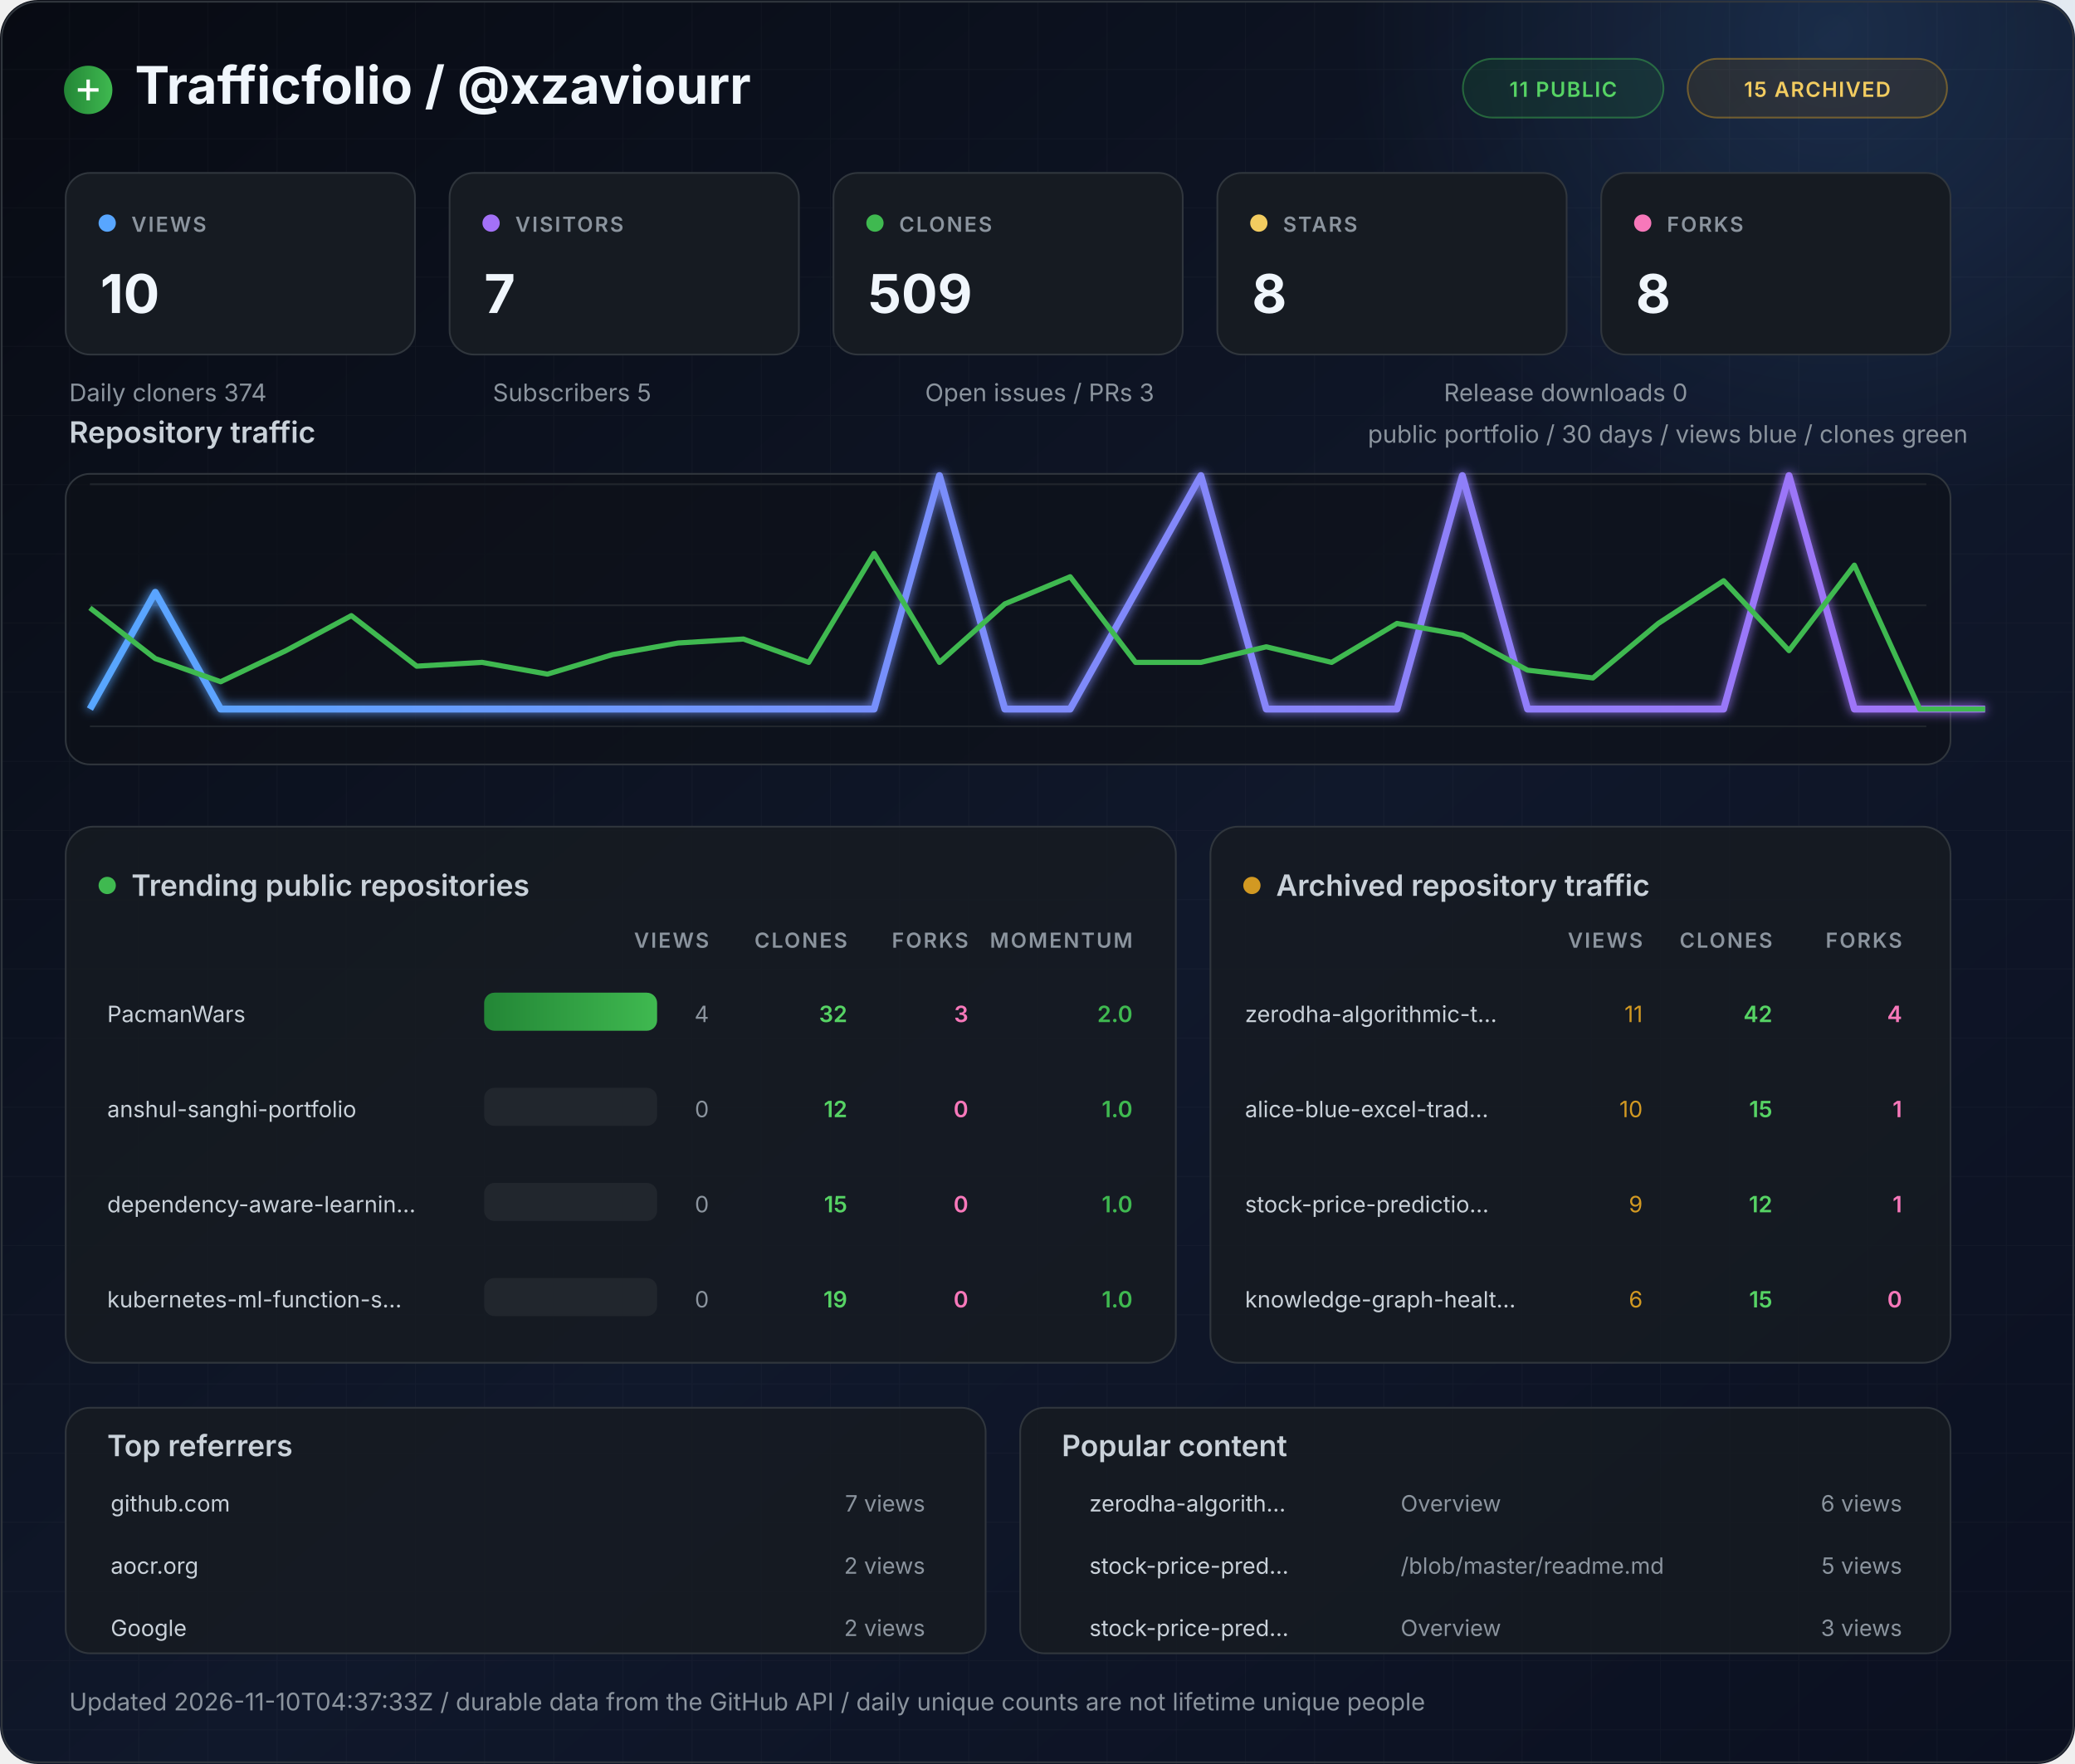
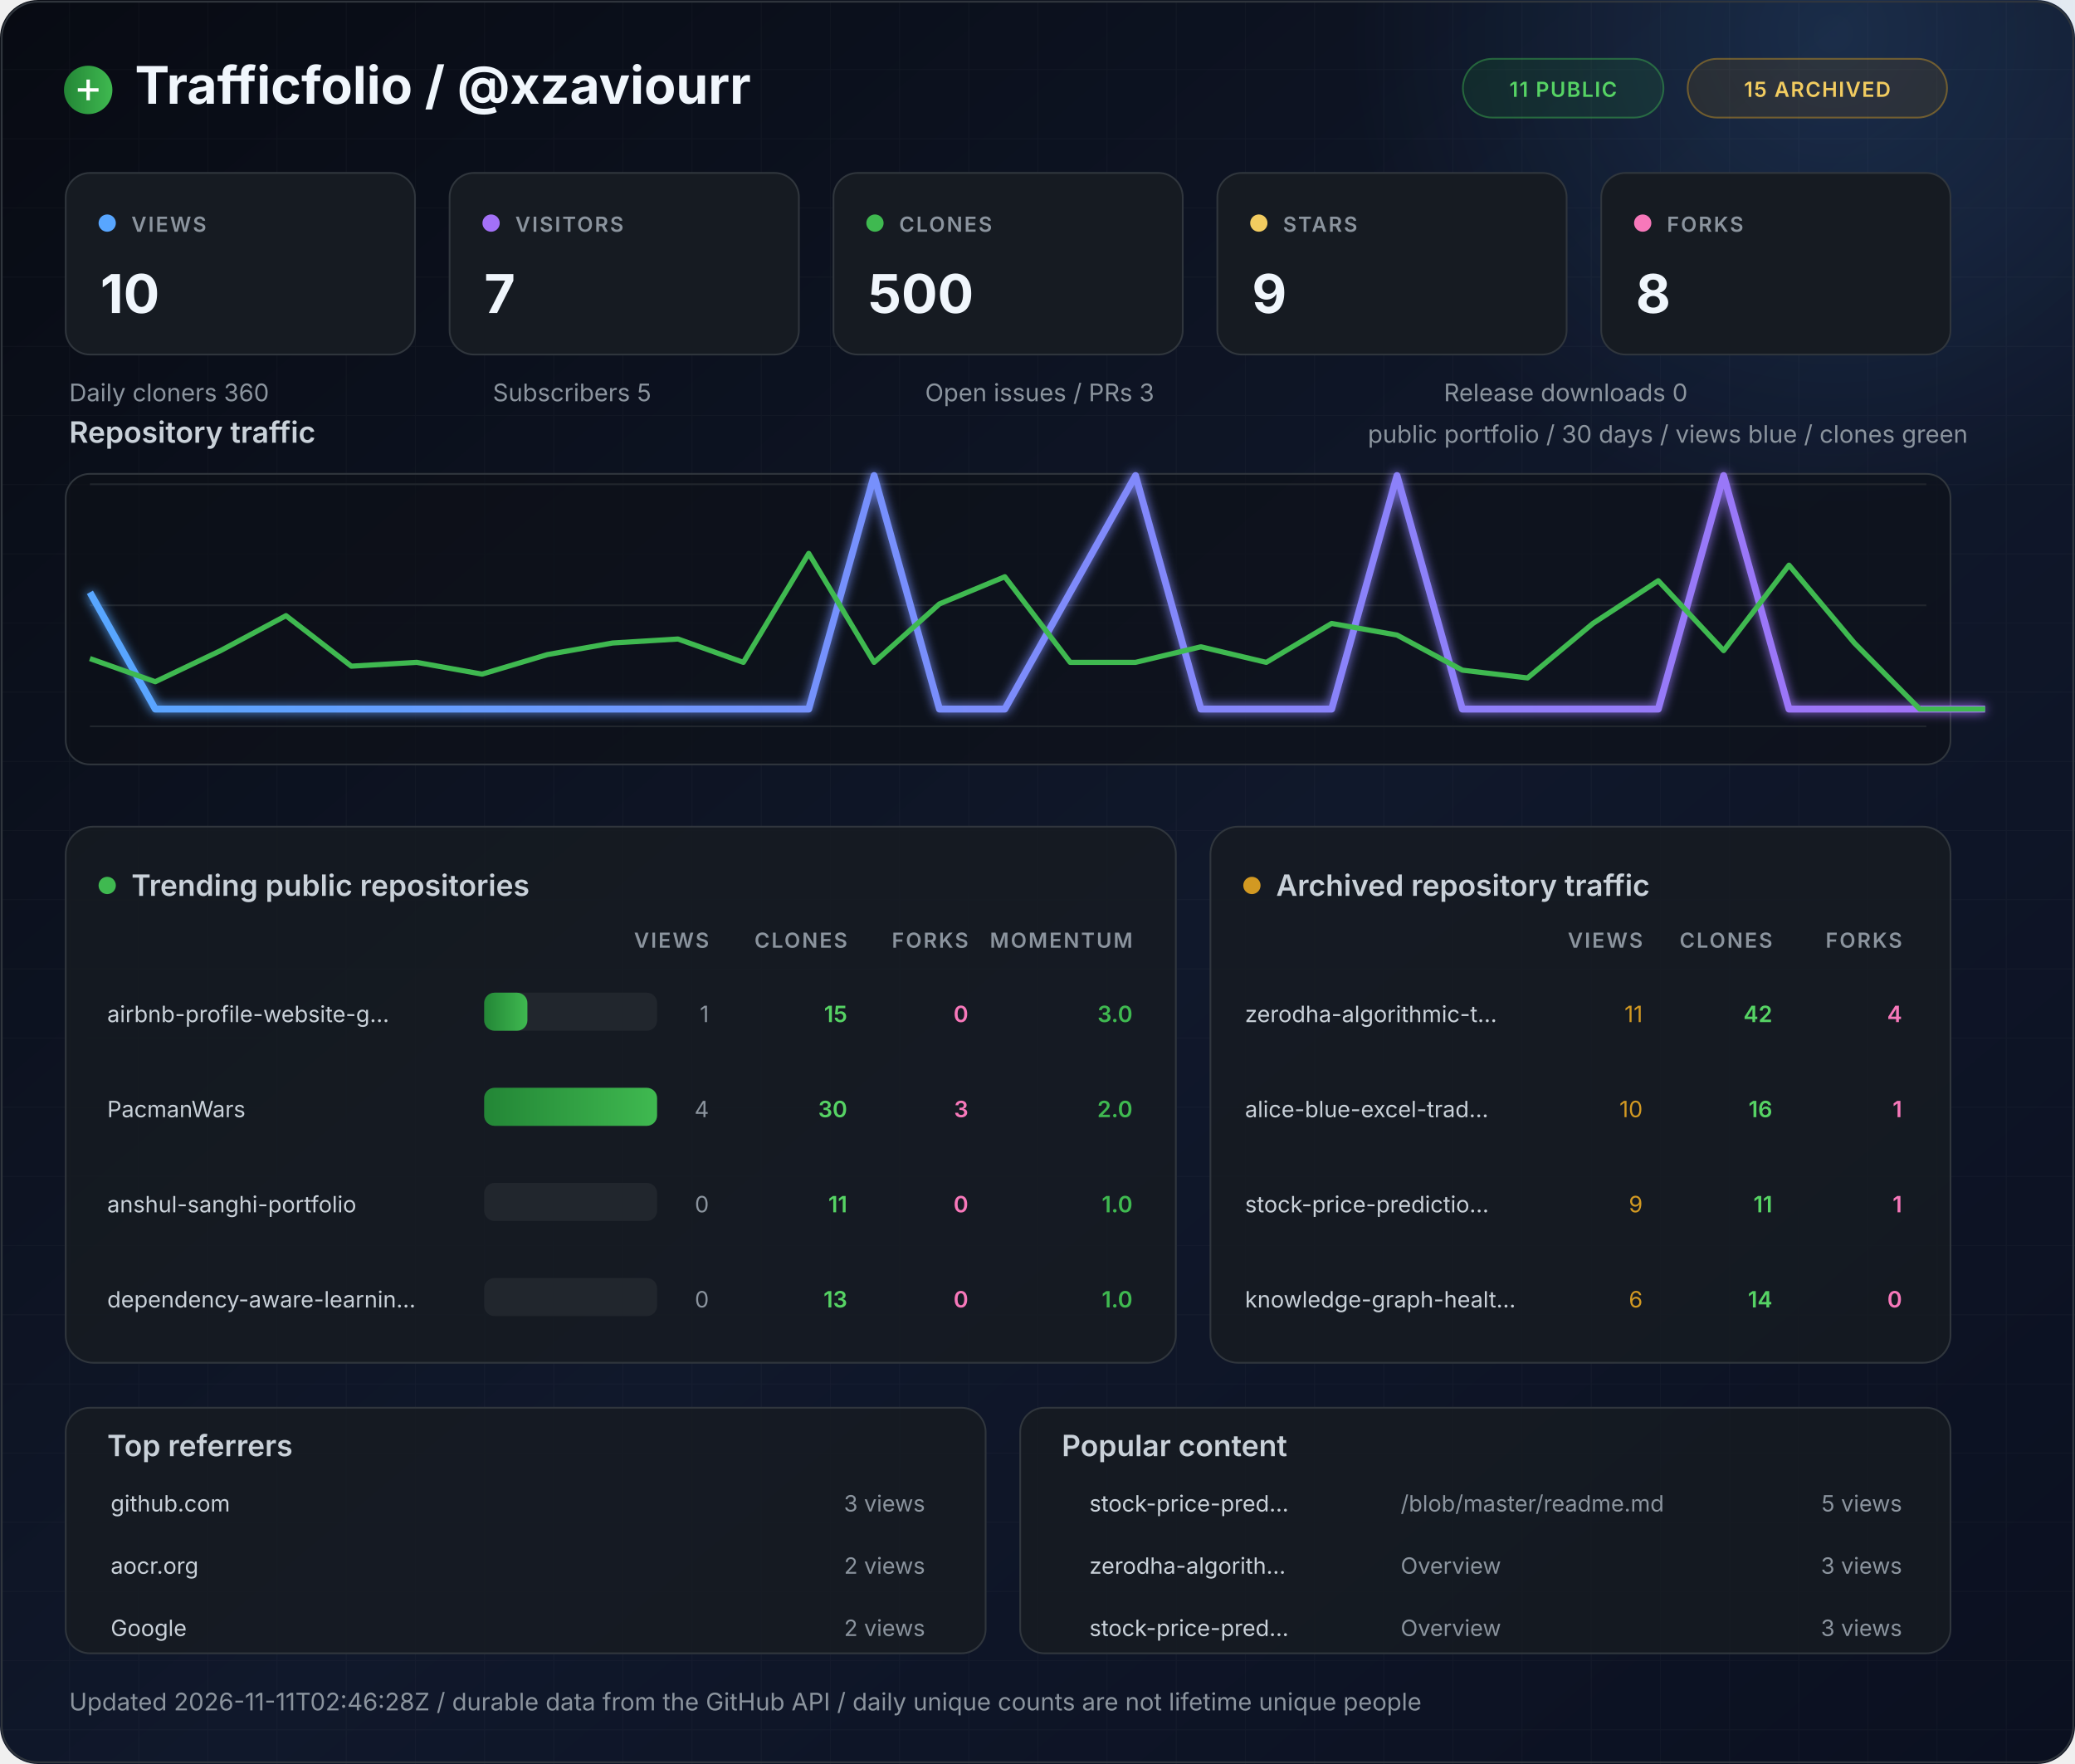
<svg xmlns="http://www.w3.org/2000/svg" width="1200" height="1020" viewBox="0 0 1200 1020" role="img" aria-label="Trafficfolio GitHub analytics dashboard for xzaviourr">
  <defs>
    <linearGradient id="bg" x1="0" y1="0" x2="1" y2="1">
      <stop stop-color="#080b13" />
      <stop offset=".55" stop-color="#10182b" />
      <stop offset="1" stop-color="#0b1020" />
    </linearGradient>
    <linearGradient id="line" x1="0" y1="0" x2="1" y2="0">
      <stop stop-color="#58a6ff" />
      <stop offset="1" stop-color="#a371f7" />
    </linearGradient>
    <linearGradient id="bar" x1="0" y1="0" x2="1" y2="0">
      <stop stop-color="#238636" />
      <stop offset="1" stop-color="#3fb950" />
    </linearGradient>
    <linearGradient id="archiveBar" x1="0" y1="0" x2="1" y2="0">
      <stop stop-color="#9e6a03" />
      <stop offset="1" stop-color="#f2cc60" />
    </linearGradient>
    <radialGradient id="ambient">
      <stop stop-color="#58a6ff" stop-opacity=".16" />
      <stop offset="1" stop-color="#58a6ff" stop-opacity="0" />
    </radialGradient>
    <pattern id="grid" width="40" height="40" patternUnits="userSpaceOnUse">
      <path d="M40 0H0V40" fill="none" stroke="#ffffff" stroke-opacity=".025" />
    </pattern>
    <filter id="glow">
      <feGaussianBlur stdDeviation="3" result="b" />
      <feMerge>
        <feMergeNode in="b" />
        <feMergeNode in="SourceGraphic" />
      </feMerge>
    </filter>
    <style>
    .title{font:750 30px -apple-system,BlinkMacSystemFont,"Segoe UI",sans-serif;fill:#f0f6fc}
    .subtitle{font:14px -apple-system,BlinkMacSystemFont,"Segoe UI",sans-serif;fill:#8b949e}
    .label{font:600 12px -apple-system,BlinkMacSystemFont,"Segoe UI",sans-serif;fill:#8b949e;letter-spacing:1px}
    .metric{font:700 31px -apple-system,BlinkMacSystemFont,"Segoe UI",sans-serif;fill:#f0f6fc}
    .section{font:600 17px -apple-system,BlinkMacSystemFont,"Segoe UI",sans-serif;fill:#c9d1d9}
    .repo,.value,.trend,.archive,.clone,.fork{font:13px -apple-system,BlinkMacSystemFont,"Segoe UI",sans-serif;fill:#c9d1d9}
    .value{fill:#8b949e} .trend{fill:#3fb950;font-weight:600} .archive{fill:#d29922}
    .clone{fill:#56d364;font-weight:600} .fork{fill:#f778ba;font-weight:600}
    .pill{font:600 12px -apple-system,BlinkMacSystemFont,"Segoe UI",sans-serif;letter-spacing:.7px}
  </style>
  </defs>
  <rect width="1200" height="1020" rx="22" fill="url(#bg)" />
  <rect width="1200" height="1020" rx="22" fill="url(#grid)" />
  <circle cx="1060" cy="20" r="280" fill="url(#ambient)" />
  <rect x="1" y="1" width="1198" height="1018" rx="21" fill="none" stroke="#30363d" />
  <circle cx="51" cy="52" r="14" fill="url(#bar)" />
  <path d="M45 52h12M51 46v12" stroke="#fff" stroke-width="2" />
  <text x="78" y="60" class="title">Trafficfolio / @xzaviourr</text>
  <rect x="846" y="34" width="116" height="34" rx="17" fill="#238636" fill-opacity=".16" stroke="#3fb950" stroke-opacity=".45" />
  <text x="904" y="56" text-anchor="middle" class="pill" fill="#56d364">11 PUBLIC</text>
  <rect x="976" y="34" width="150" height="34" rx="17" fill="#9e6a03" fill-opacity=".14" stroke="#d29922" stroke-opacity=".45" />
  <text x="1051" y="56" text-anchor="middle" class="pill" fill="#f2cc60">15 ARCHIVED</text>
  <rect x="38" y="100" width="202" height="105" rx="14" fill="#161b22" stroke="#30363d" />
  <circle cx="62" cy="129" r="5" fill="#58a6ff" />
  <text x="76" y="134" class="label">VIEWS</text>
  <text x="58" y="181" class="metric">10</text>
  <rect x="260" y="100" width="202" height="105" rx="14" fill="#161b22" stroke="#30363d" />
  <circle cx="284" cy="129" r="5" fill="#a371f7" />
  <text x="298" y="134" class="label">VISITORS</text>
  <text x="280" y="181" class="metric">7</text>
  <rect x="482" y="100" width="202" height="105" rx="14" fill="#161b22" stroke="#30363d" />
  <circle cx="506" cy="129" r="5" fill="#3fb950" />
  <text x="520" y="134" class="label">CLONES</text>
-   <text x="502" y="181" class="metric">509</text>
+   <text x="502" y="181" class="metric">500</text>
  <rect x="704" y="100" width="202" height="105" rx="14" fill="#161b22" stroke="#30363d" />
  <circle cx="728" cy="129" r="5" fill="#f2cc60" />
  <text x="742" y="134" class="label">STARS</text>
-   <text x="724" y="181" class="metric">8</text>
+   <text x="724" y="181" class="metric">9</text>
  <rect x="926" y="100" width="202" height="105" rx="14" fill="#161b22" stroke="#30363d" />
  <circle cx="950" cy="129" r="5" fill="#f778ba" />
  <text x="964" y="134" class="label">FORKS</text>
  <text x="946" y="181" class="metric">8</text>
-   <text x="40" y="232" class="subtitle">Daily cloners 374</text>
+   <text x="40" y="232" class="subtitle">Daily cloners 360</text>
  <text x="285" y="232" class="subtitle">Subscribers 5</text>
  <text x="535" y="232" class="subtitle">Open issues / PRs 3</text>
  <text x="835" y="232" class="subtitle">Release downloads 0</text>
  <text x="40" y="256" class="section">Repository traffic</text>
  <text x="1138" y="256" text-anchor="end" class="subtitle">public portfolio / 30 days / views blue / clones green</text>
  <rect x="38" y="274" width="1090" height="168" rx="14" fill="#0d1117" fill-opacity=".62" stroke="#30363d" />
  <line x1="52" y1="420" x2="1114" y2="420" stroke="#21262d" />
  <line x1="52" y1="350" x2="1114" y2="350" stroke="#21262d" />
  <line x1="52" y1="280" x2="1114" y2="280" stroke="#21262d" />
-   <polyline points="52.0,410.0 89.8,342.5 127.6,410.0 165.4,410.0 203.2,410.0 241.0,410.0 278.8,410.0 316.6,410.0 354.3,410.0 392.1,410.0 429.9,410.0 467.7,410.0 505.5,410.0 543.3,275.0 581.1,410.0 618.9,410.0 656.7,342.5 694.5,275.0 732.3,410.0 770.1,410.0 807.9,410.0 845.7,275.0 883.4,410.0 921.2,410.0 959.0,410.0 996.8,410.0 1034.6,275.0 1072.4,410.0 1110.2,410.0 1148.0,410.0" fill="none" stroke="url(#line)" stroke-width="4" stroke-linejoin="round" filter="url(#glow)" />
-   <polyline points="52.0,351.5 89.8,380.8 127.6,394.2 165.4,376.2 203.2,356.0 241.0,385.2 278.8,383.0 316.6,389.8 354.3,378.5 392.1,371.8 429.9,369.5 467.7,383.0 505.5,320.0 543.3,383.0 581.1,349.2 618.9,333.5 656.7,383.0 694.5,383.0 732.3,374.0 770.1,383.0 807.9,360.5 845.7,367.2 883.4,387.5 921.2,392.0 959.0,360.5 996.8,335.8 1034.6,376.2 1072.4,326.8 1110.2,410.0 1148.0,410.0" fill="none" stroke="#3fb950" stroke-width="3" stroke-linejoin="round" />
+   <polyline points="52.0,342.5 89.8,410.0 127.6,410.0 165.4,410.0 203.2,410.0 241.0,410.0 278.8,410.0 316.6,410.0 354.3,410.0 392.1,410.0 429.9,410.0 467.7,410.0 505.5,275.0 543.3,410.0 581.1,410.0 618.9,342.5 656.7,275.0 694.5,410.0 732.3,410.0 770.1,410.0 807.9,275.0 845.7,410.0 883.4,410.0 921.2,410.0 959.0,410.0 996.8,275.0 1034.6,410.0 1072.4,410.0 1110.2,410.0 1148.0,410.0" fill="none" stroke="url(#line)" stroke-width="4" stroke-linejoin="round" filter="url(#glow)" />
+   <polyline points="52.0,380.8 89.8,394.2 127.6,376.2 165.4,356.0 203.2,385.2 241.0,383.0 278.8,389.8 316.6,378.5 354.3,371.8 392.1,369.5 429.9,383.0 467.7,320.0 505.5,383.0 543.3,349.2 581.1,333.5 618.9,383.0 656.7,383.0 694.5,374.0 732.3,383.0 770.1,360.5 807.9,367.2 845.7,387.5 883.4,392.0 921.2,360.5 959.0,335.8 996.8,376.2 1034.6,326.8 1072.4,371.8 1110.2,410.0 1148.0,410.0" fill="none" stroke="#3fb950" stroke-width="3" stroke-linejoin="round" />
  <rect x="38" y="478" width="642" height="310" rx="16" fill="#161b22" fill-opacity=".82" stroke="#30363d" />
  <circle cx="62" cy="512" r="5" fill="#3fb950" />
  <text x="76" y="518" class="section">Trending public repositories</text>
  <text x="410" y="548" text-anchor="end" class="label">VIEWS</text>
  <text x="490" y="548" text-anchor="end" class="label">CLONES</text>
  <text x="560" y="548" text-anchor="end" class="label">FORKS</text>
  <text x="655" y="548" text-anchor="end" class="label">MOMENTUM</text>
-   <text x="62" y="591" class="repo">PacmanWars</text>
+   <text x="62" y="591" class="repo">airbnb-profile-website-g...</text>
  <rect x="280" y="574" width="100" height="22" rx="6" fill="#21262d" />
-   <rect x="280" y="574" width="100" height="22" rx="6" fill="url(#bar)" />
-   <text x="410" y="591" text-anchor="end" class="value">4</text>
-   <text x="490" y="591" text-anchor="end" class="clone">32</text>
-   <text x="560" y="591" text-anchor="end" class="fork">3</text>
-   <text x="655" y="591" text-anchor="end" class="trend">2.0</text>
-   <text x="62" y="646" class="repo">anshul-sanghi-portfolio</text>
+   <rect x="280" y="574" width="25" height="22" rx="6" fill="url(#bar)" />
+   <text x="410" y="591" text-anchor="end" class="value">1</text>
+   <text x="490" y="591" text-anchor="end" class="clone">15</text>
+   <text x="560" y="591" text-anchor="end" class="fork">0</text>
+   <text x="655" y="591" text-anchor="end" class="trend">3.0</text>
+   <text x="62" y="646" class="repo">PacmanWars</text>
  <rect x="280" y="629" width="100" height="22" rx="6" fill="#21262d" />
-   <rect x="280" y="629" width="0" height="22" rx="6" fill="url(#bar)" />
-   <text x="410" y="646" text-anchor="end" class="value">0</text>
-   <text x="490" y="646" text-anchor="end" class="clone">12</text>
-   <text x="560" y="646" text-anchor="end" class="fork">0</text>
-   <text x="655" y="646" text-anchor="end" class="trend">1.0</text>
-   <text x="62" y="701" class="repo">dependency-aware-learnin...</text>
+   <rect x="280" y="629" width="100" height="22" rx="6" fill="url(#bar)" />
+   <text x="410" y="646" text-anchor="end" class="value">4</text>
+   <text x="490" y="646" text-anchor="end" class="clone">30</text>
+   <text x="560" y="646" text-anchor="end" class="fork">3</text>
+   <text x="655" y="646" text-anchor="end" class="trend">2.0</text>
+   <text x="62" y="701" class="repo">anshul-sanghi-portfolio</text>
  <rect x="280" y="684" width="100" height="22" rx="6" fill="#21262d" />
  <rect x="280" y="684" width="0" height="22" rx="6" fill="url(#bar)" />
  <text x="410" y="701" text-anchor="end" class="value">0</text>
-   <text x="490" y="701" text-anchor="end" class="clone">15</text>
+   <text x="490" y="701" text-anchor="end" class="clone">11</text>
  <text x="560" y="701" text-anchor="end" class="fork">0</text>
  <text x="655" y="701" text-anchor="end" class="trend">1.0</text>
-   <text x="62" y="756" class="repo">kubernetes-ml-function-s...</text>
+   <text x="62" y="756" class="repo">dependency-aware-learnin...</text>
  <rect x="280" y="739" width="100" height="22" rx="6" fill="#21262d" />
  <rect x="280" y="739" width="0" height="22" rx="6" fill="url(#bar)" />
  <text x="410" y="756" text-anchor="end" class="value">0</text>
-   <text x="490" y="756" text-anchor="end" class="clone">19</text>
+   <text x="490" y="756" text-anchor="end" class="clone">13</text>
  <text x="560" y="756" text-anchor="end" class="fork">0</text>
  <text x="655" y="756" text-anchor="end" class="trend">1.0</text>
  <rect x="700" y="478" width="428" height="310" rx="16" fill="#161b22" fill-opacity=".82" stroke="#30363d" />
  <circle cx="724" cy="512" r="5" fill="#d29922" />
  <text x="738" y="518" class="section">Archived repository traffic</text>
  <text x="950" y="548" text-anchor="end" class="label">VIEWS</text>
  <text x="1025" y="548" text-anchor="end" class="label">CLONES</text>
  <text x="1100" y="548" text-anchor="end" class="label">FORKS</text>
  <text x="720" y="591" class="repo">zerodha-algorithmic-t...</text>
  <text x="950" y="591" text-anchor="end" class="archive">11</text>
  <text x="1025" y="591" text-anchor="end" class="clone">42</text>
  <text x="1100" y="591" text-anchor="end" class="fork">4</text>
  <text x="720" y="646" class="repo">alice-blue-excel-trad...</text>
  <text x="950" y="646" text-anchor="end" class="archive">10</text>
-   <text x="1025" y="646" text-anchor="end" class="clone">15</text>
+   <text x="1025" y="646" text-anchor="end" class="clone">16</text>
  <text x="1100" y="646" text-anchor="end" class="fork">1</text>
  <text x="720" y="701" class="repo">stock-price-predictio...</text>
  <text x="950" y="701" text-anchor="end" class="archive">9</text>
-   <text x="1025" y="701" text-anchor="end" class="clone">12</text>
+   <text x="1025" y="701" text-anchor="end" class="clone">11</text>
  <text x="1100" y="701" text-anchor="end" class="fork">1</text>
  <text x="720" y="756" class="repo">knowledge-graph-healt...</text>
  <text x="950" y="756" text-anchor="end" class="archive">6</text>
-   <text x="1025" y="756" text-anchor="end" class="clone">15</text>
+   <text x="1025" y="756" text-anchor="end" class="clone">14</text>
  <text x="1100" y="756" text-anchor="end" class="fork">0</text>
  <rect x="38" y="814" width="532" height="142" rx="14" fill="#161b22" fill-opacity=".82" stroke="#30363d" />
  <text x="62" y="842" class="section">Top referrers</text>
  <text x="64" y="874" class="repo">github.com</text>
-   <text x="535" y="874" text-anchor="end" class="value">7 views</text>
+   <text x="535" y="874" text-anchor="end" class="value">3 views</text>
  <text x="64" y="910" class="repo">aocr.org</text>
  <text x="535" y="910" text-anchor="end" class="value">2 views</text>
  <text x="64" y="946" class="repo">Google</text>
  <text x="535" y="946" text-anchor="end" class="value">2 views</text>
  <rect x="590" y="814" width="538" height="142" rx="14" fill="#161b22" fill-opacity=".82" stroke="#30363d" />
  <text x="614" y="842" class="section">Popular content</text>
-   <text x="630" y="874" class="repo">zerodha-algorith...</text>
-   <text x="810" y="874" class="value">Overview</text>
-   <text x="1100" y="874" text-anchor="end" class="value">6 views</text>
-   <text x="630" y="910" class="repo">stock-price-pred...</text>
-   <text x="810" y="910" class="value">/blob/master/readme.md</text>
-   <text x="1100" y="910" text-anchor="end" class="value">5 views</text>
+   <text x="630" y="874" class="repo">stock-price-pred...</text>
+   <text x="810" y="874" class="value">/blob/master/readme.md</text>
+   <text x="1100" y="874" text-anchor="end" class="value">5 views</text>
+   <text x="630" y="910" class="repo">zerodha-algorith...</text>
+   <text x="810" y="910" class="value">Overview</text>
+   <text x="1100" y="910" text-anchor="end" class="value">3 views</text>
  <text x="630" y="946" class="repo">stock-price-pred...</text>
  <text x="810" y="946" class="value">Overview</text>
  <text x="1100" y="946" text-anchor="end" class="value">3 views</text>
-   <text x="40" y="989" class="subtitle">Updated 2026-11-10T04:37:33Z / durable data from the GitHub API / daily unique counts are not lifetime unique people</text>
+   <text x="40" y="989" class="subtitle">Updated 2026-11-11T02:46:28Z / durable data from the GitHub API / daily unique counts are not lifetime unique people</text>
</svg>
